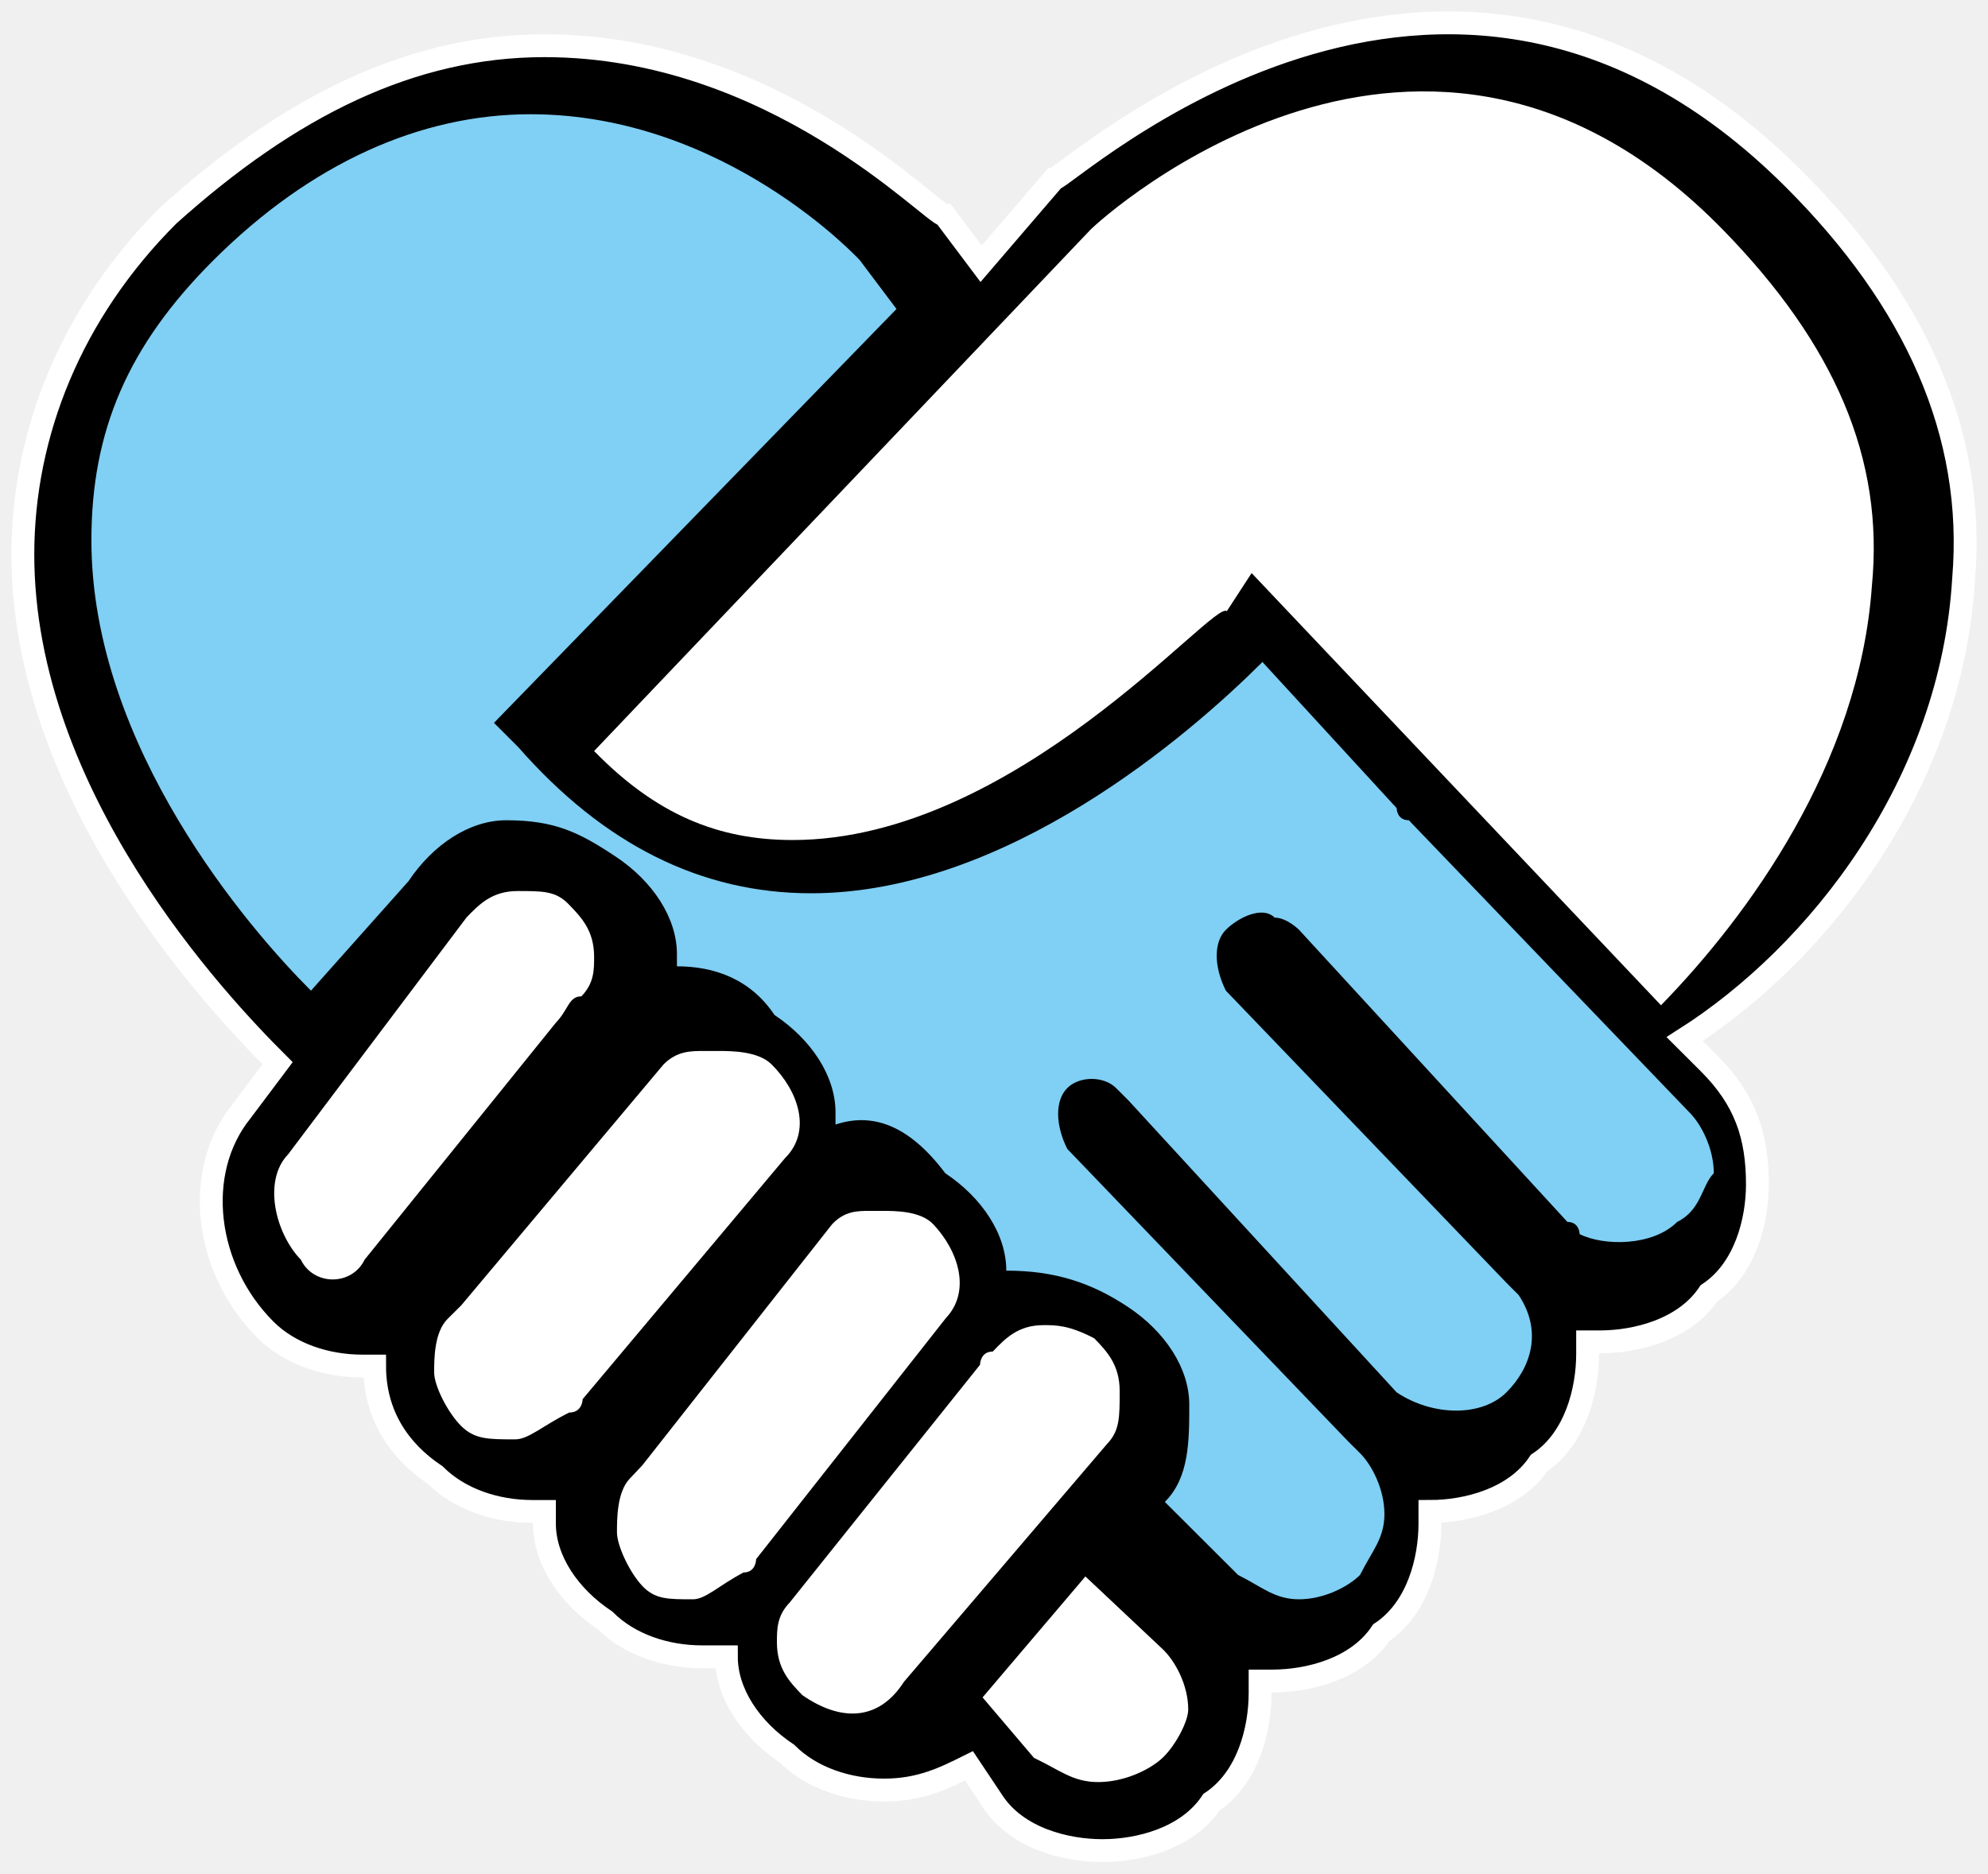
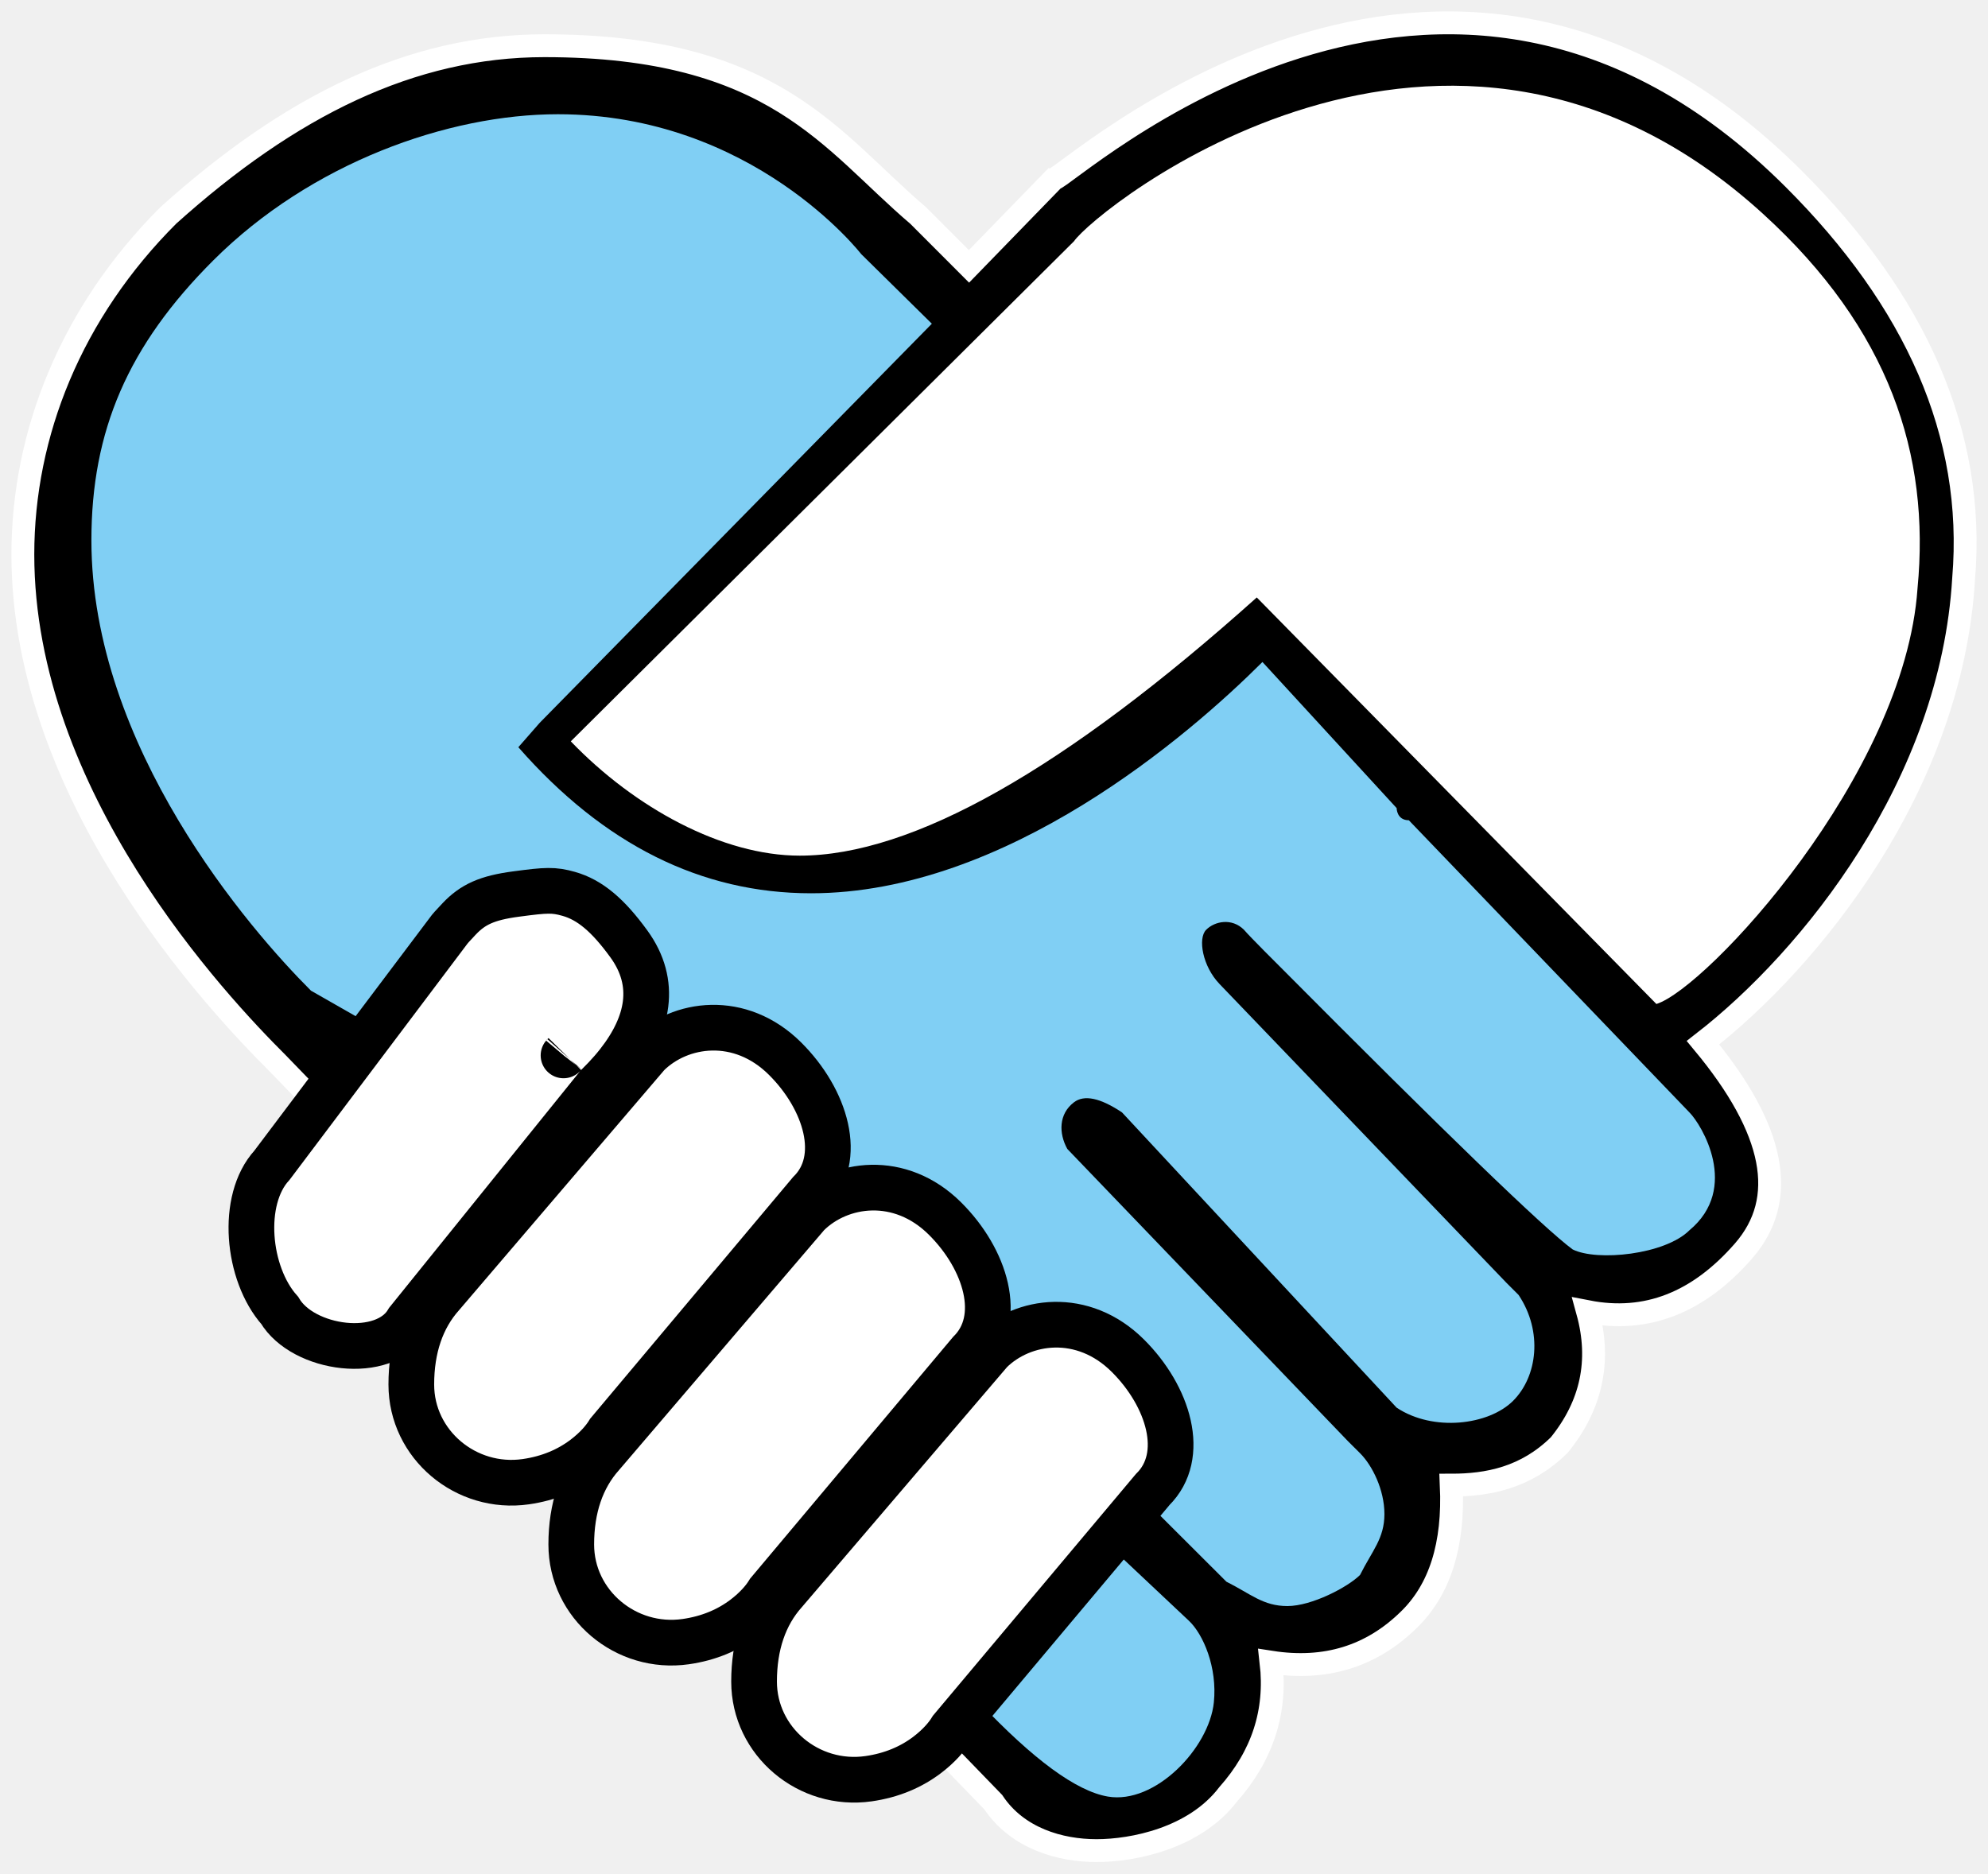
<svg xmlns="http://www.w3.org/2000/svg" width="87px" height="82px" viewBox="0 0 87 82" version="1.1">
  <g id="Page-1" stroke="none" stroke-width="1" fill="none" fill-rule="evenodd">
    <g id="画板" transform="translate(-1362, -2721)">
      <g id="页面" />
      <g id="页面" />
      <g id="hezuo" transform="translate(1363, 2722)">
-         <path d="M84.933,24.33 C85.464,17.968 82.81,12.135 77.502,6.834 C62.107,-8.542 45.652,6.834 45.121,6.834 L41.936,10.545 L40.343,8.424 C39.813,8.424 32.912,1.001 22.826,1.001 C16.987,1.001 11.678,3.652 6.37,8.424 C2.123,12.666 0,17.968 0,23.269 C0,33.873 8.494,42.887 11.148,45.537 L9.555,47.658 C7.432,50.309 7.963,54.551 10.616,57.202 C11.678,58.262 13.271,58.792 14.863,58.792 L15.394,58.792 C15.394,60.913 16.456,62.504 18.048,63.564 C19.11,64.624 20.703,65.155 22.295,65.155 L22.826,65.155 L22.826,65.685 C22.826,67.275 23.887,68.866 25.48,69.926 C26.542,70.987 28.134,71.517 29.727,71.517 L30.788,71.517 C30.788,73.108 31.85,74.698 33.442,75.758 C34.504,76.819 36.097,77.349 37.689,77.349 C39.282,77.349 40.343,76.819 41.405,76.289 L42.467,77.879 C43.528,79.47 45.652,80 47.244,80 C48.837,80 50.96,79.47 52.022,77.879 C53.614,76.819 54.145,74.698 54.145,73.108 L54.145,72.577 L54.676,72.577 C56.268,72.577 58.392,72.047 59.453,70.457 C61.046,69.396 61.577,67.275 61.577,65.685 L61.577,65.155 C63.169,65.155 65.293,64.624 66.354,63.034 C67.947,61.974 68.478,59.853 68.478,58.262 L68.478,57.732 L69.009,57.732 C70.601,57.732 72.724,57.202 73.786,55.611 C75.378,54.551 75.909,52.43 75.909,50.839 C75.909,48.719 75.378,47.128 73.786,45.537 L72.724,44.477 C78.564,40.766 84.402,33.343 84.933,24.33 Z" id="Fill-1" stroke="#FFFFFF" fill="#000000" />
-         <path d="M46.716,9.06 C47.259,8.504 61.374,-4.293 74.404,9.06 C79.29,14.068 81.462,19.075 80.919,24.639 C80.376,32.429 75.49,39.105 71.689,43 L53.774,24.083 L52.688,25.752 C52.145,25.196 43.458,35.767 33.687,35.767 C30.429,35.767 27.715,34.654 25,31.872 L46.716,9.06 Z" id="路径" fill="#FFFFFF" />
-         <path d="M12.166,54.136 C11.05,52.983 10.492,50.678 11.608,49.525 L19.42,39.152 C19.978,38.576 20.536,38 21.652,38 C22.768,38 23.326,38 23.884,38.576 C24.442,39.152 25,39.729 25,40.881 C25,41.458 25,42.034 24.442,42.61 C23.884,42.61 23.884,43.186 23.326,43.763 L14.956,54.136 C14.398,55.288 12.724,55.288 12.166,54.136 Z" id="路径" fill="#FFFFFF" />
-         <path d="M29.323,69 C28.215,69 27.661,69 27.108,68.414 C26.554,67.827 26,66.655 26,66.069 C26,65.482 26,64.31 26.554,63.724 L27.108,63.138 L35.413,52.586 C35.967,52 36.521,52 37.074,52 L37.628,52 C38.182,52 39.289,52 39.843,52.586 C40.95,53.759 41.504,55.517 40.396,56.689 L32.091,67.241 C32.091,67.241 32.091,67.827 31.537,67.827 C30.43,68.414 29.876,69 29.323,69 Z" id="路径" fill="#FFFFFF" />
-         <path d="M21.544,62 C20.362,62 19.772,62 19.181,61.414 C18.591,60.827 18,59.655 18,59.069 C18,58.482 18,57.31 18.591,56.724 L19.181,56.138 L28.041,45.586 C28.631,45 29.222,45 29.813,45 L30.403,45 C30.994,45 32.175,45 32.765,45.586 C33.947,46.759 34.537,48.517 33.356,49.689 L24.497,60.241 C24.497,60.241 24.497,60.827 23.906,60.827 C22.725,61.414 22.134,62 21.544,62 Z" id="路径-copy" fill="#FFFFFF" />
-         <path d="M34.111,73.194 C33.556,72.616 33,72.038 33,70.881 C33,70.302 33,69.724 33.556,69.145 L41.889,58.735 C41.889,58.735 41.889,58.156 42.445,58.156 C43,57.578 43.556,57 44.666,57 C45.222,57 45.778,57 46.889,57.578 C47.444,58.156 48,58.735 48,59.891 C48,61.048 48,61.627 47.444,62.205 L38.556,72.616 C37.444,74.351 35.778,74.351 34.111,73.194 Z" id="路径" fill="#FFFFFF" />
-         <path d="M49.875,75.941 C49.313,76.47 48.187,77 47.063,77 C45.937,77 45.375,76.47 44.25,75.941 L42,73.294 L46.5,68 L49.875,71.176 C50.437,71.706 51,72.765 51,73.823 C51,74.353 50.437,75.412 49.875,75.941 Z" id="路径" fill="#FFFFFF" />
-         <path d="M72.398,52.483 C71.331,53.549 69.195,53.549 68.128,53.016 C68.128,53.016 68.128,52.483 67.594,52.483 L55.849,39.697 C55.849,39.697 55.316,39.164 54.782,39.164 C54.248,38.631 53.18,39.164 52.647,39.697 C52.113,40.23 52.113,41.295 52.647,42.361 L64.925,55.147 L65.458,55.68 C66.526,57.279 65.992,58.877 64.925,59.942 C63.857,61.008 61.722,61.008 60.12,59.942 L48.376,47.156 L47.842,46.623 C47.308,46.09 46.24,46.09 45.707,46.623 C45.173,47.156 45.173,48.221 45.707,49.287 L57.985,62.074 L58.519,62.606 C59.053,63.139 59.586,64.205 59.586,65.27 C59.586,66.336 59.053,66.869 58.519,67.934 C57.985,68.467 56.917,69 55.849,69 C54.782,69 54.248,68.467 53.18,67.934 L49.977,64.738 C51.045,63.672 51.045,62.074 51.045,60.475 C51.045,58.877 49.977,57.279 48.376,56.213 C46.774,55.147 45.173,54.615 43.038,54.615 C43.038,53.016 41.97,51.418 40.368,50.352 C38.767,48.221 37.165,47.688 35.564,48.221 L35.564,47.688 C35.564,46.09 34.496,44.492 32.895,43.426 C31.827,41.828 30.226,41.295 28.624,41.295 L28.624,40.762 C28.624,39.164 27.556,37.565 25.955,36.5 C24.353,35.434 23.285,34.902 21.151,34.902 C19.549,34.902 17.947,35.967 16.88,37.565 L12.609,42.361 C9.94,39.697 3,31.705 3,22.647 C3,17.853 4.601,14.123 8.338,10.393 C12.609,6.131 17.413,4 22.218,4 C30.759,4 36.631,10.393 36.631,10.393 L38.233,12.524 L20.617,30.639 L21.684,31.705 C25.421,35.967 29.692,38.098 34.496,38.098 C43.038,38.098 51.045,31.172 54.248,27.975 L60.12,34.369 C60.12,34.369 60.12,34.902 60.654,34.902 L72.932,47.688 C73.466,48.221 74,49.287 74,50.352 C73.466,50.885 73.466,51.951 72.398,52.483 Z" id="路径" fill="#80CFF4" />
+         <path d="M84.933,24.33 C85.464,17.968 82.81,12.135 77.502,6.834 C62.107,-8.542 45.652,6.834 45.121,6.834 L41.405,10.659 L39.173,8.424 C35.365,5.188 32.912,1.001 22.826,1.001 C16.987,1.001 11.678,3.652 6.37,8.424 C2.123,12.666 0,17.968 0,23.269 C0,33.873 8.494,42.887 11.148,45.537 C21.977,56.721 30.099,65.108 35.514,70.699 C37.059,72.295 39.377,74.688 42.467,77.879 C43.528,79.47 45.393,80 46.986,80 C48.578,80 51.27,79.47 52.742,77.544 C54.247,75.848 54.875,73.918 54.625,71.753 C57.005,72.122 59.014,71.503 60.652,69.898 C62.013,68.578 62.633,66.613 62.512,64.003 C64.104,64.003 65.779,63.689 67.239,62.246 C68.655,60.499 69.068,58.554 68.478,56.411 C71.046,56.911 73.321,56.025 75.301,53.754 C77.281,51.482 76.69,48.444 73.527,44.639 C78.272,40.957 84.402,33.343 84.933,24.33 Z" id="Fill-1" stroke="#FFFFFF" fill="#000000" />
+         <path d="M46,9.56 C46.936,8.189 62.308,-4.28 76.168,8.372 C81.686,13.408 83.478,18.901 82.916,24.751 C82.353,32.941 73.68,42.262 71.488,42.944 L54,25.15 C45.589,32.684 38.922,36.451 33.997,36.451 C30.623,36.451 26.791,34.373 23.979,31.448 L46,9.56 Z" id="路径" fill="#FFFFFF" />
+         <path d="M47.482,77.634 C46.107,77.399 44.232,76.026 41.857,73.516 L47.281,66.412 L51.031,69.941 C51.656,70.53 52.281,71.979 52.121,73.516 C51.911,75.526 49.545,77.987 47.482,77.634 Z" id="路径" fill="#80CFF4" />
+         <path d="M72.932,52.85 C71.864,53.916 68.892,54.22 67.824,53.687 C66.557,52.753 62.282,48.623 55,41.295 C55,41.295 53.696,40 53.441,39.697 C52.907,39.164 52.155,39.322 51.784,39.697 C51.413,40.072 51.625,41.295 52.371,42.07 L64.925,55.147 L65.458,55.68 C66.526,57.279 66.284,59.248 65.216,60.314 C64.148,61.379 61.722,61.678 60.12,60.612 L48.101,47.688 C47.148,47.053 46.447,46.905 46,47.246 C45.329,47.756 45.329,48.598 45.707,49.287 L57.985,62.074 L58.519,62.606 C59.053,63.139 59.586,64.205 59.586,65.27 C59.586,66.336 59.053,66.869 58.519,67.934 C57.985,68.467 56.408,69.296 55.34,69.296 C54.272,69.296 53.738,68.763 52.671,68.23 L49.468,65.033 C50.179,64.323 37.893,56.765 12.609,42.361 C9.94,39.697 3,31.705 3,22.647 C3,17.853 4.601,14.123 8.338,10.393 C12.609,6.131 18.608,4 23.413,4 C31.954,4 36.687,10.12 36.687,10.12 L39.78,13.169 L22.617,30.639 L21.684,31.705 C25.421,35.967 29.692,38.098 34.496,38.098 C43.038,38.098 51.045,31.172 54.248,27.975 L60.12,34.369 C60.12,34.369 60.12,34.902 60.654,34.902 L72.932,47.688 C73.466,48.221 75.155,51 72.932,52.85 Z" id="路径" fill="#80CFF4" />
+         <path d="M23.664,45.191 L23.665,45.19 C23.66,45.196 23.66,45.196 23.664,45.191 Z M11.24,56.354 C9.814,54.751 9.514,51.514 10.9,50.004 L18.679,39.674 L18.759,39.58 C18.827,39.51 19.055,39.26 19.095,39.218 C19.692,38.588 20.317,38.299 21.579,38.132 C21.598,38.129 21.598,38.129 21.618,38.127 C22.909,37.955 23.229,37.938 23.889,38.124 C24.812,38.384 25.608,39.057 26.52,40.313 C27.774,42.039 27.375,43.846 26.051,45.533 C25.874,45.759 25.688,45.972 25.485,46.187 C25.395,46.283 25.183,46.5 25.144,46.537 L16.851,56.815 C15.835,58.572 12.258,58.073 11.24,56.354 Z" id="路径" stroke="#000000" stroke-width="2" fill="#FFFFFF" />
+         <path d="M25.64,61.682 C25.441,62.009 25.097,62.414 24.579,62.808 C23.884,63.337 23.027,63.708 22.008,63.853 C19.394,64.226 17,62.229 17,59.599 C17,58.011 17.446,56.684 18.339,55.684 L27.342,45.15 C28.762,43.741 31.393,43.382 33.357,45.337 C35.14,47.11 35.942,49.715 34.445,51.195 L25.64,61.682 Z" id="路径-copy" stroke="#000000" stroke-width="2" fill="#FFFFFF" />
+         <path d="M32.64,68.682 C32.441,69.009 32.097,69.414 31.579,69.808 C30.884,70.337 30.027,70.708 29.008,70.853 C26.394,71.226 24,69.229 24,66.599 C24,65.011 24.446,63.684 25.339,62.684 L34.342,52.15 C35.762,50.741 38.393,50.382 40.357,52.337 C42.14,54.11 42.942,56.715 41.445,58.195 L32.64,68.682 Z" id="路径-copy-2" stroke="#000000" stroke-width="2" fill="#FFFFFF" />
+         <path d="M40.64,74.682 C40.441,75.009 40.097,75.414 39.579,75.808 C38.884,76.337 38.027,76.708 37.008,76.853 C34.394,77.226 32,75.229 32,72.599 C32,71.011 32.446,69.684 33.339,68.684 L42.342,58.15 C43.762,56.741 46.393,56.382 48.357,58.337 C50.14,60.11 50.942,62.715 49.445,64.195 L40.64,74.682 Z" id="路径-copy-3" stroke="#000000" stroke-width="2" fill="#FFFFFF" />
      </g>
    </g>
    <g id="页面" />
  </g>
</svg>
